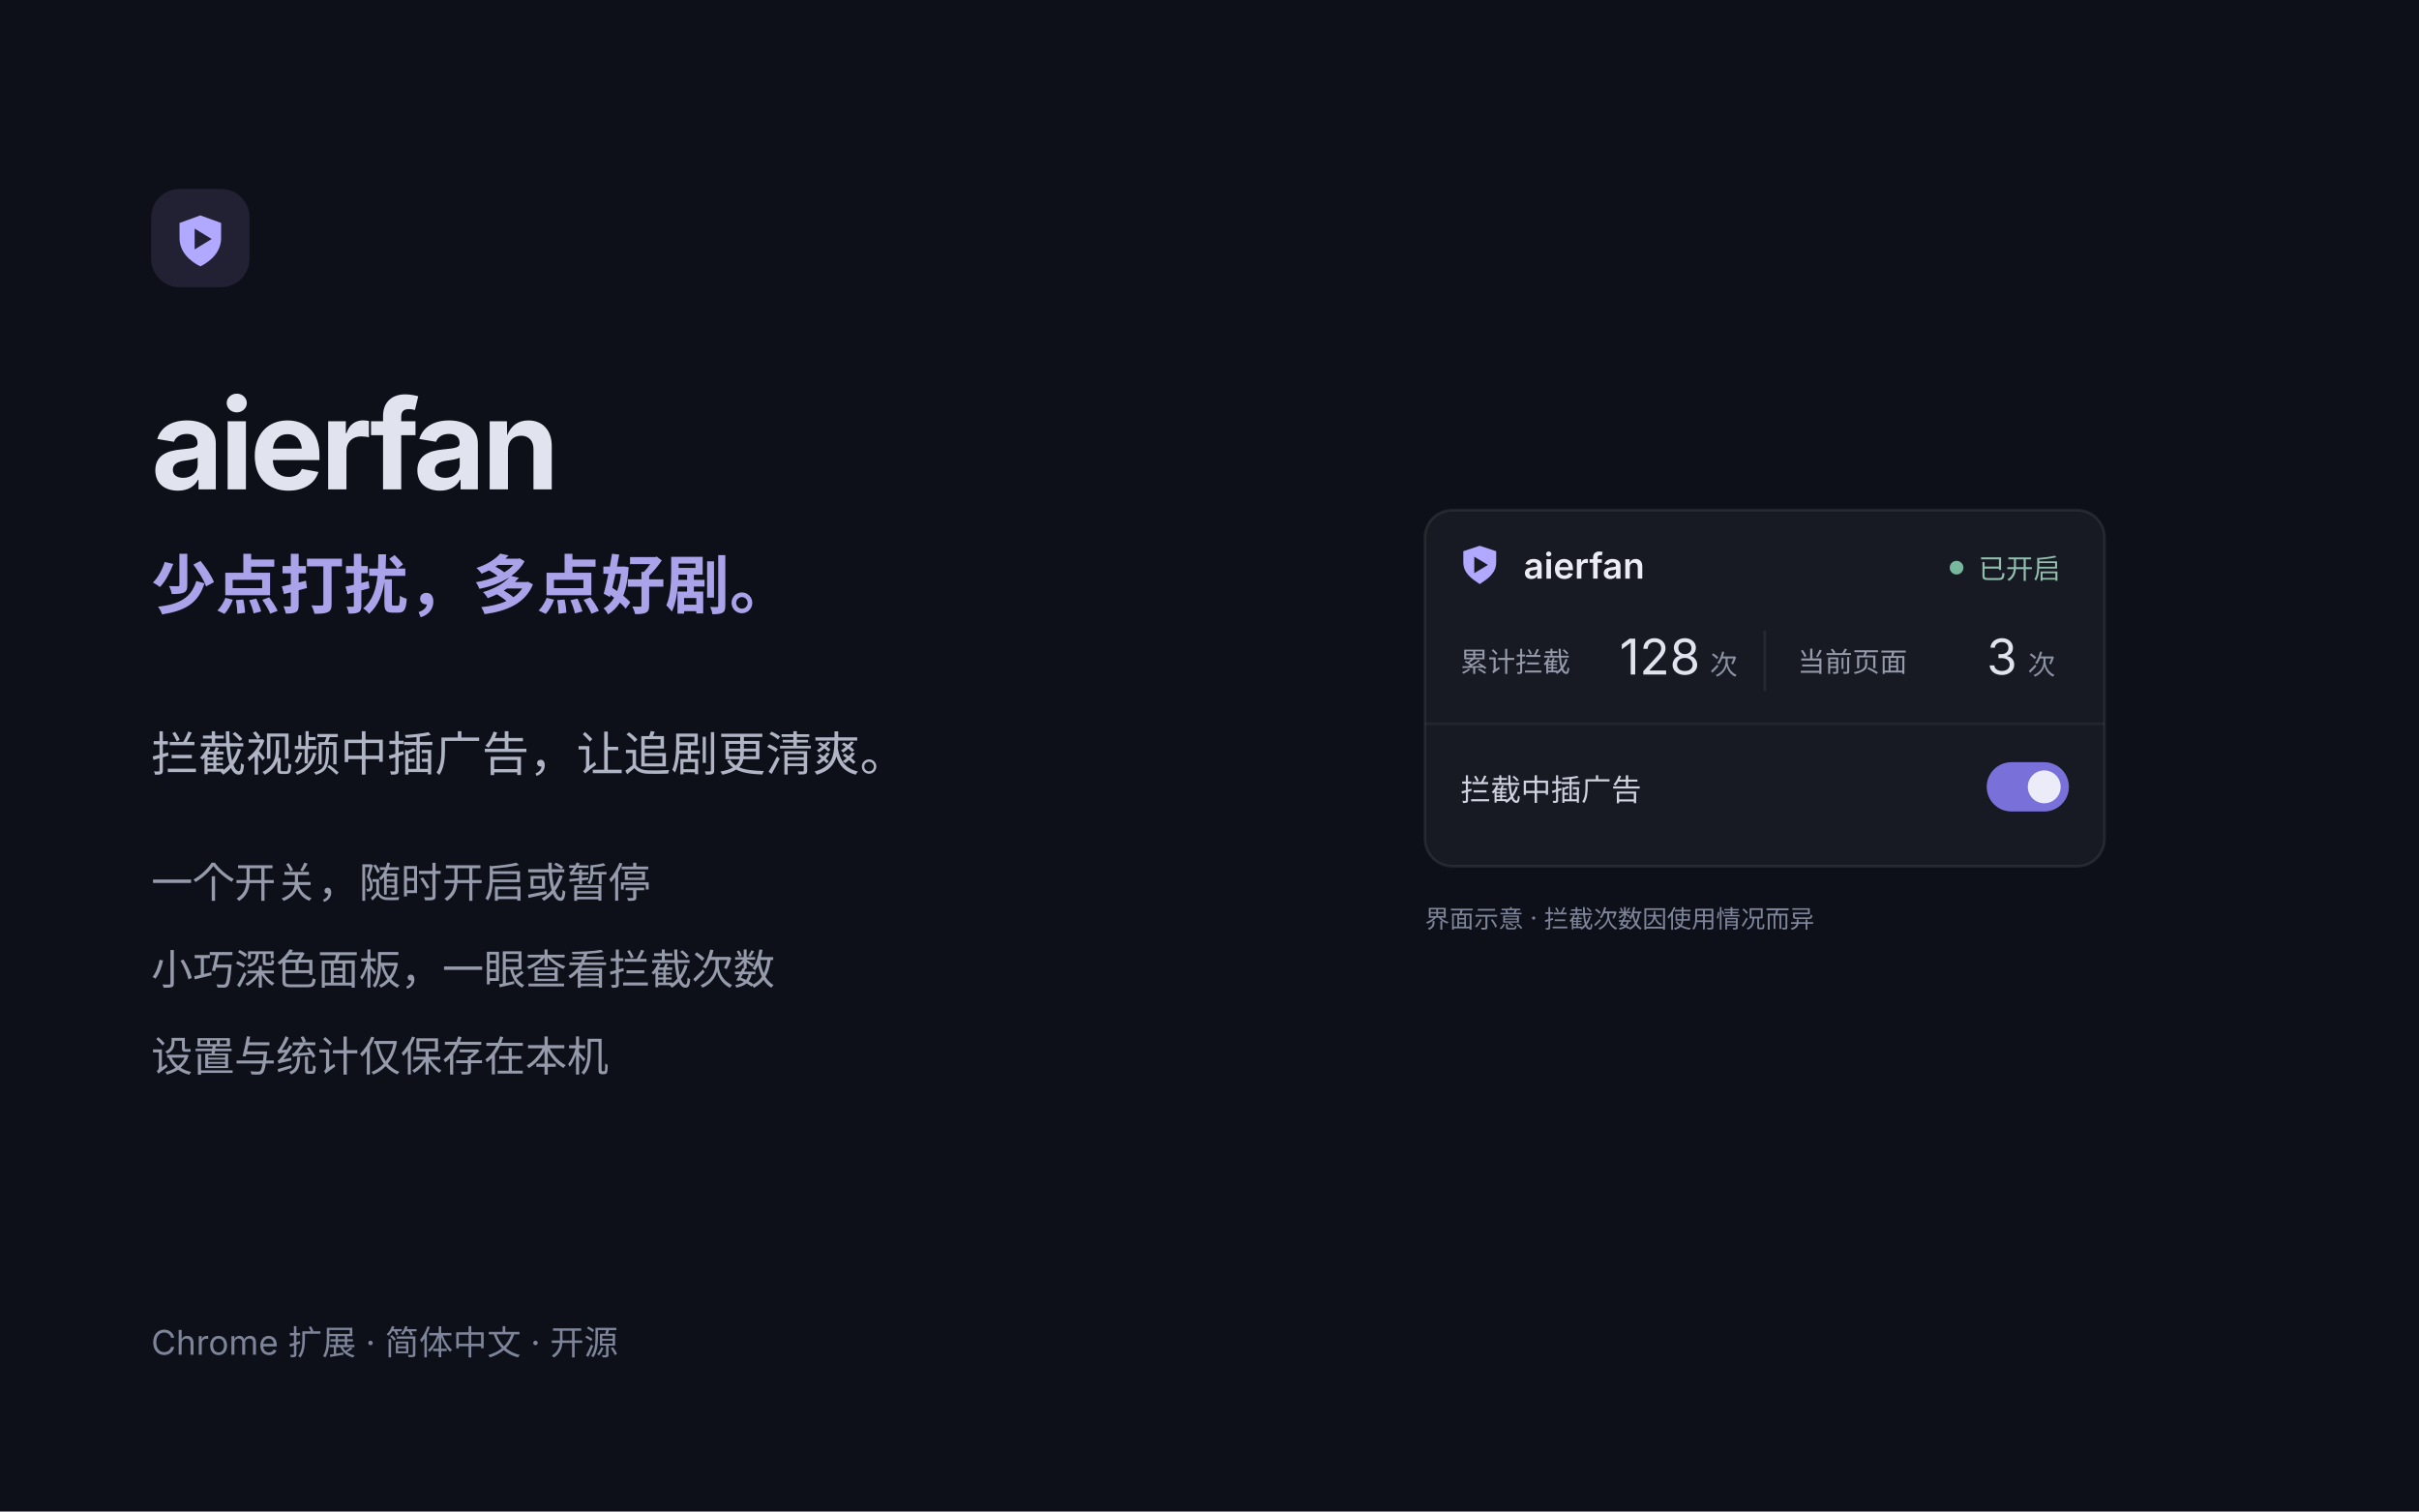
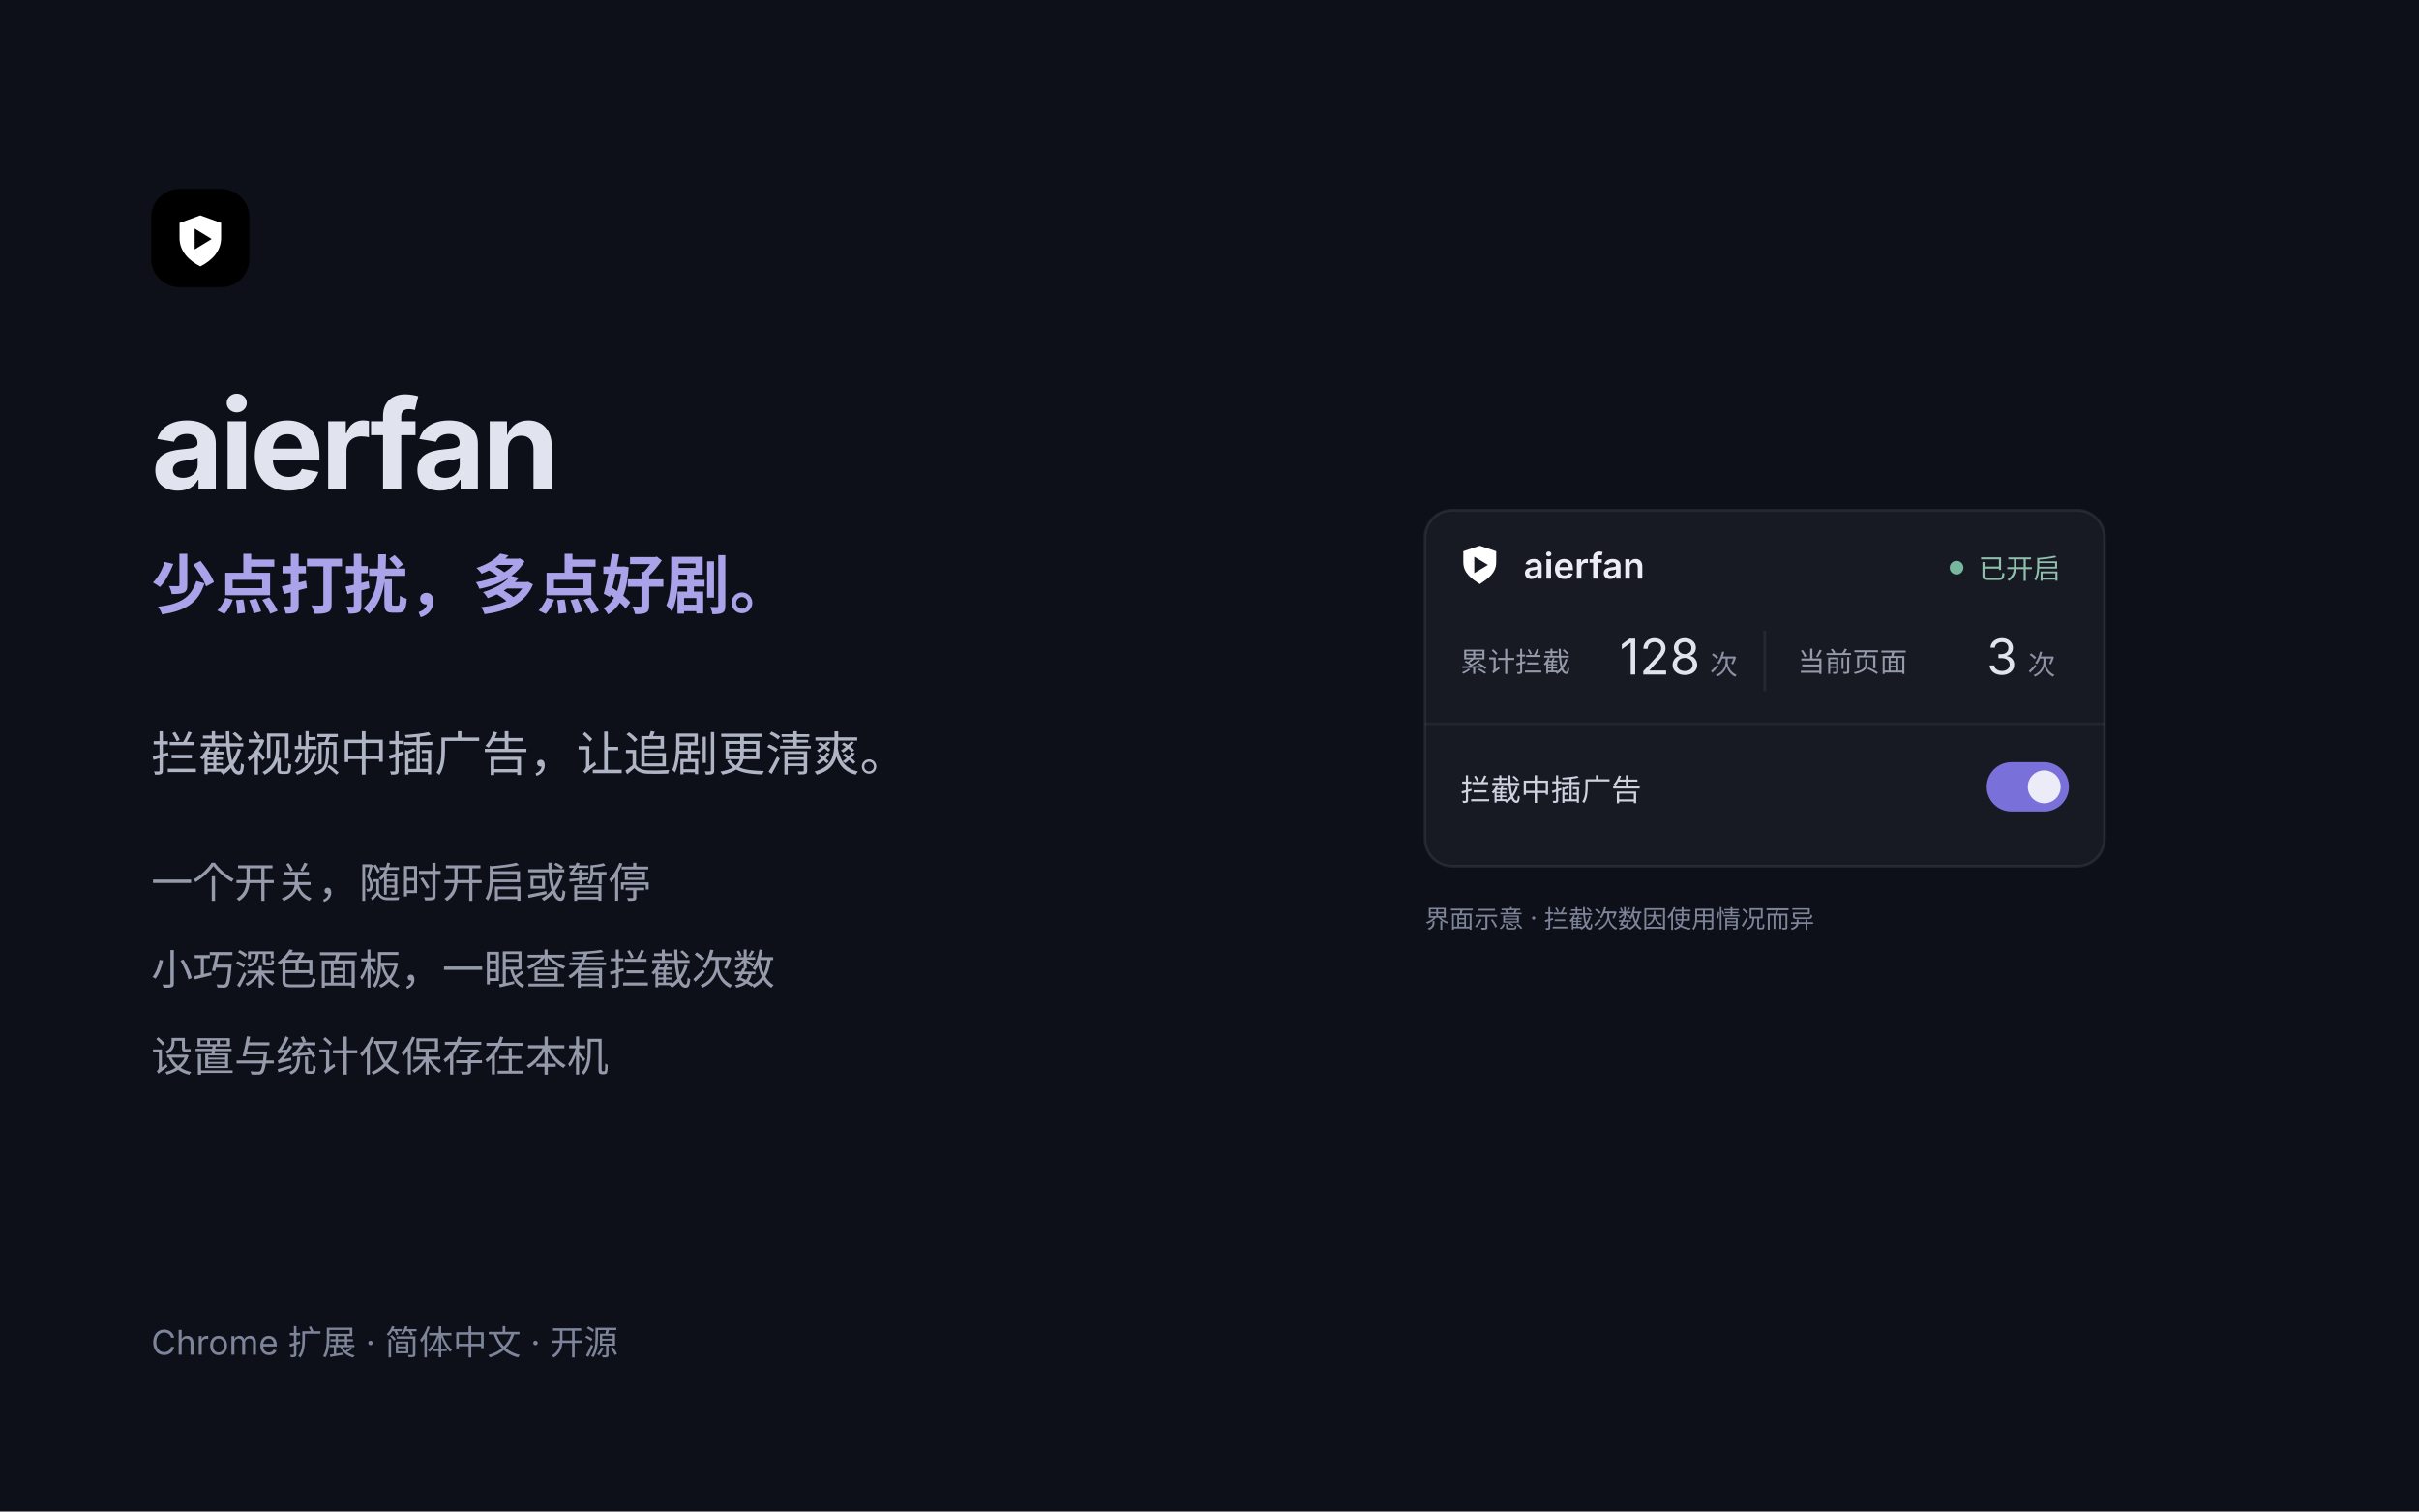
<svg xmlns="http://www.w3.org/2000/svg" width="1280" height="800" viewBox="0 0 1280 800" font-family="PingFang SC, -apple-system, sans-serif">
  <rect width="1280" height="800" fill="#0e1019" />
-   <rect x="80" y="100" width="52" height="52" rx="15" fill="#222134" />
-   <g transform="translate(94,113)" fill="#b0a9ff">
+   <rect x="80" y="100" width="52" height="52" rx="15" fill="#000000" />
+   <g transform="translate(94,113)" fill="#ffffff">
    <path fill-rule="evenodd" d="m12 1 11 4v8c0 7-5 12-11 15C6 25 1 20 1 13V5l11-4Zm-3 7v11l9-5.5L9 8Z" />
  </g>
  <text x="80" y="259" fill="#e1e3ef" font-size="66" font-weight="700" letter-spacing="-2">aierfan</text>
  <text x="80" y="322" fill="#aaa3e9" font-size="34" font-weight="600">少点打扰，多点好剧。</text>
  <text x="80" y="408" fill="#b0b5c6" font-size="25">拦截视频中插广告，让追剧更清爽。</text>
  <g font-size="22" fill="#969bac">
    <text x="80" y="475">一个开关，随时开启或暂停</text>
    <text x="80" y="521">小巧深色面板，一眼查看拦截次数</text>
    <text x="80" y="567">设置与统计仅保存在本机</text>
  </g>
  <g transform="translate(754,270) scale(1.45)">
    <rect width="248" height="130" rx="10" fill="#181a23" stroke="#ffffff" stroke-opacity=".08" />
-     <g transform="translate(13,12)" fill="#b0a9ff">
+     <g transform="translate(13,12)" fill="#ffffff">
      <path fill-rule="evenodd" d="m7 1 6 2v4c0 4-3 6-6 8-3-2-6-4-6-8V3l6-2ZM5 5v6l5-3-5-3Z" />
    </g>
    <text x="36" y="25" fill="#ececf4" font-size="13" font-weight="600">aierfan</text>
    <circle cx="194" cy="21" r="2.5" fill="#76b79d" />
    <text x="202" y="25" fill="#90bfae" font-size="10">已开启</text>
    <text x="13" y="59" fill="#969bac" font-size="10">累计拦截</text>
    <text x="71" y="60" fill="#e1e3ef" font-size="18">128</text>
    <text x="104" y="60" fill="#8c91a3" font-size="10">次</text>
    <path d="M124 44v22" stroke="#ffffff" stroke-opacity=".06" />
    <text x="136" y="59" fill="#969bac" font-size="10">当前页面</text>
    <text x="205" y="60" fill="#e1e3ef" font-size="18">3</text>
    <text x="220" y="60" fill="#8c91a3" font-size="10">次</text>
    <path d="M0 78h248" stroke="#ffffff" stroke-opacity=".05" />
    <text x="13" y="106" fill="#cfd2df" font-size="11">拦截中插广告</text>
    <rect x="205" y="92" width="30" height="18" rx="9" fill="#7970d9" />
    <circle cx="226" cy="101" r="6" fill="#ecebf8" />
  </g>
  <text x="754" y="491" fill="#7e859a" font-size="13">界面示意 · 拦截次数因使用情况而异</text>
  <text x="80" y="717" fill="#7e859a" font-size="18">Chrome 扩展 · 简体中文 · 开源</text>
</svg>
